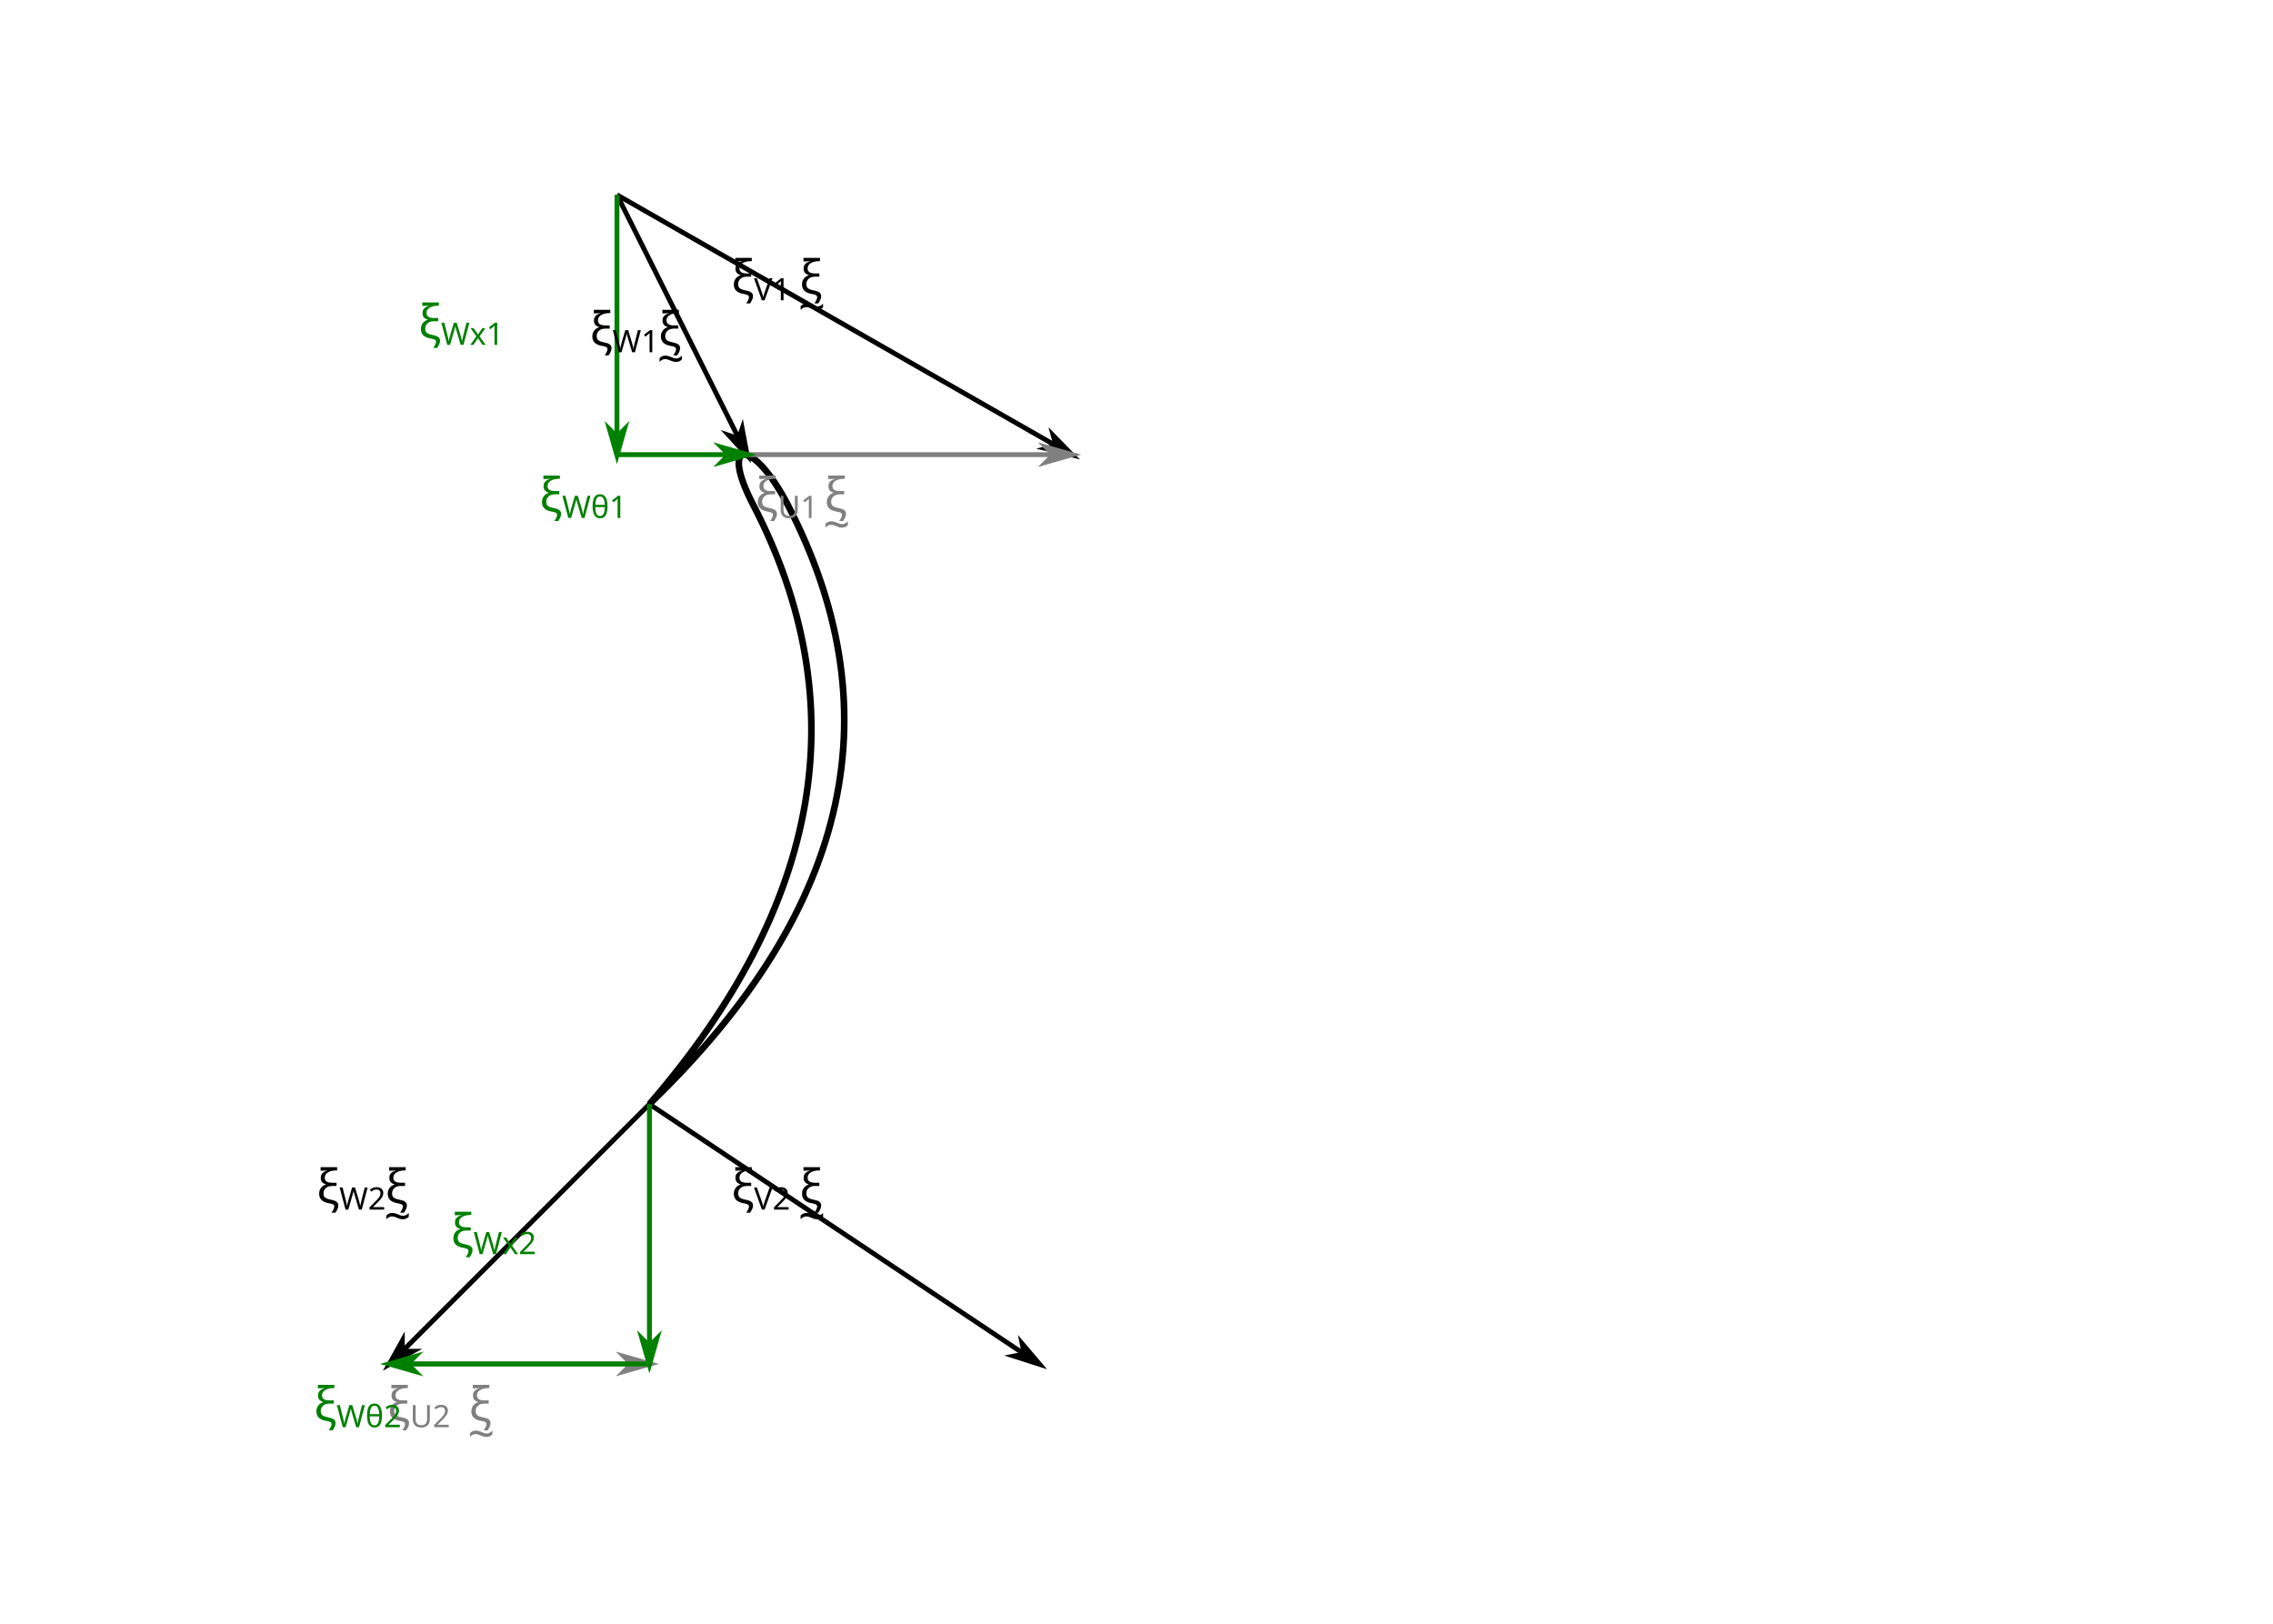
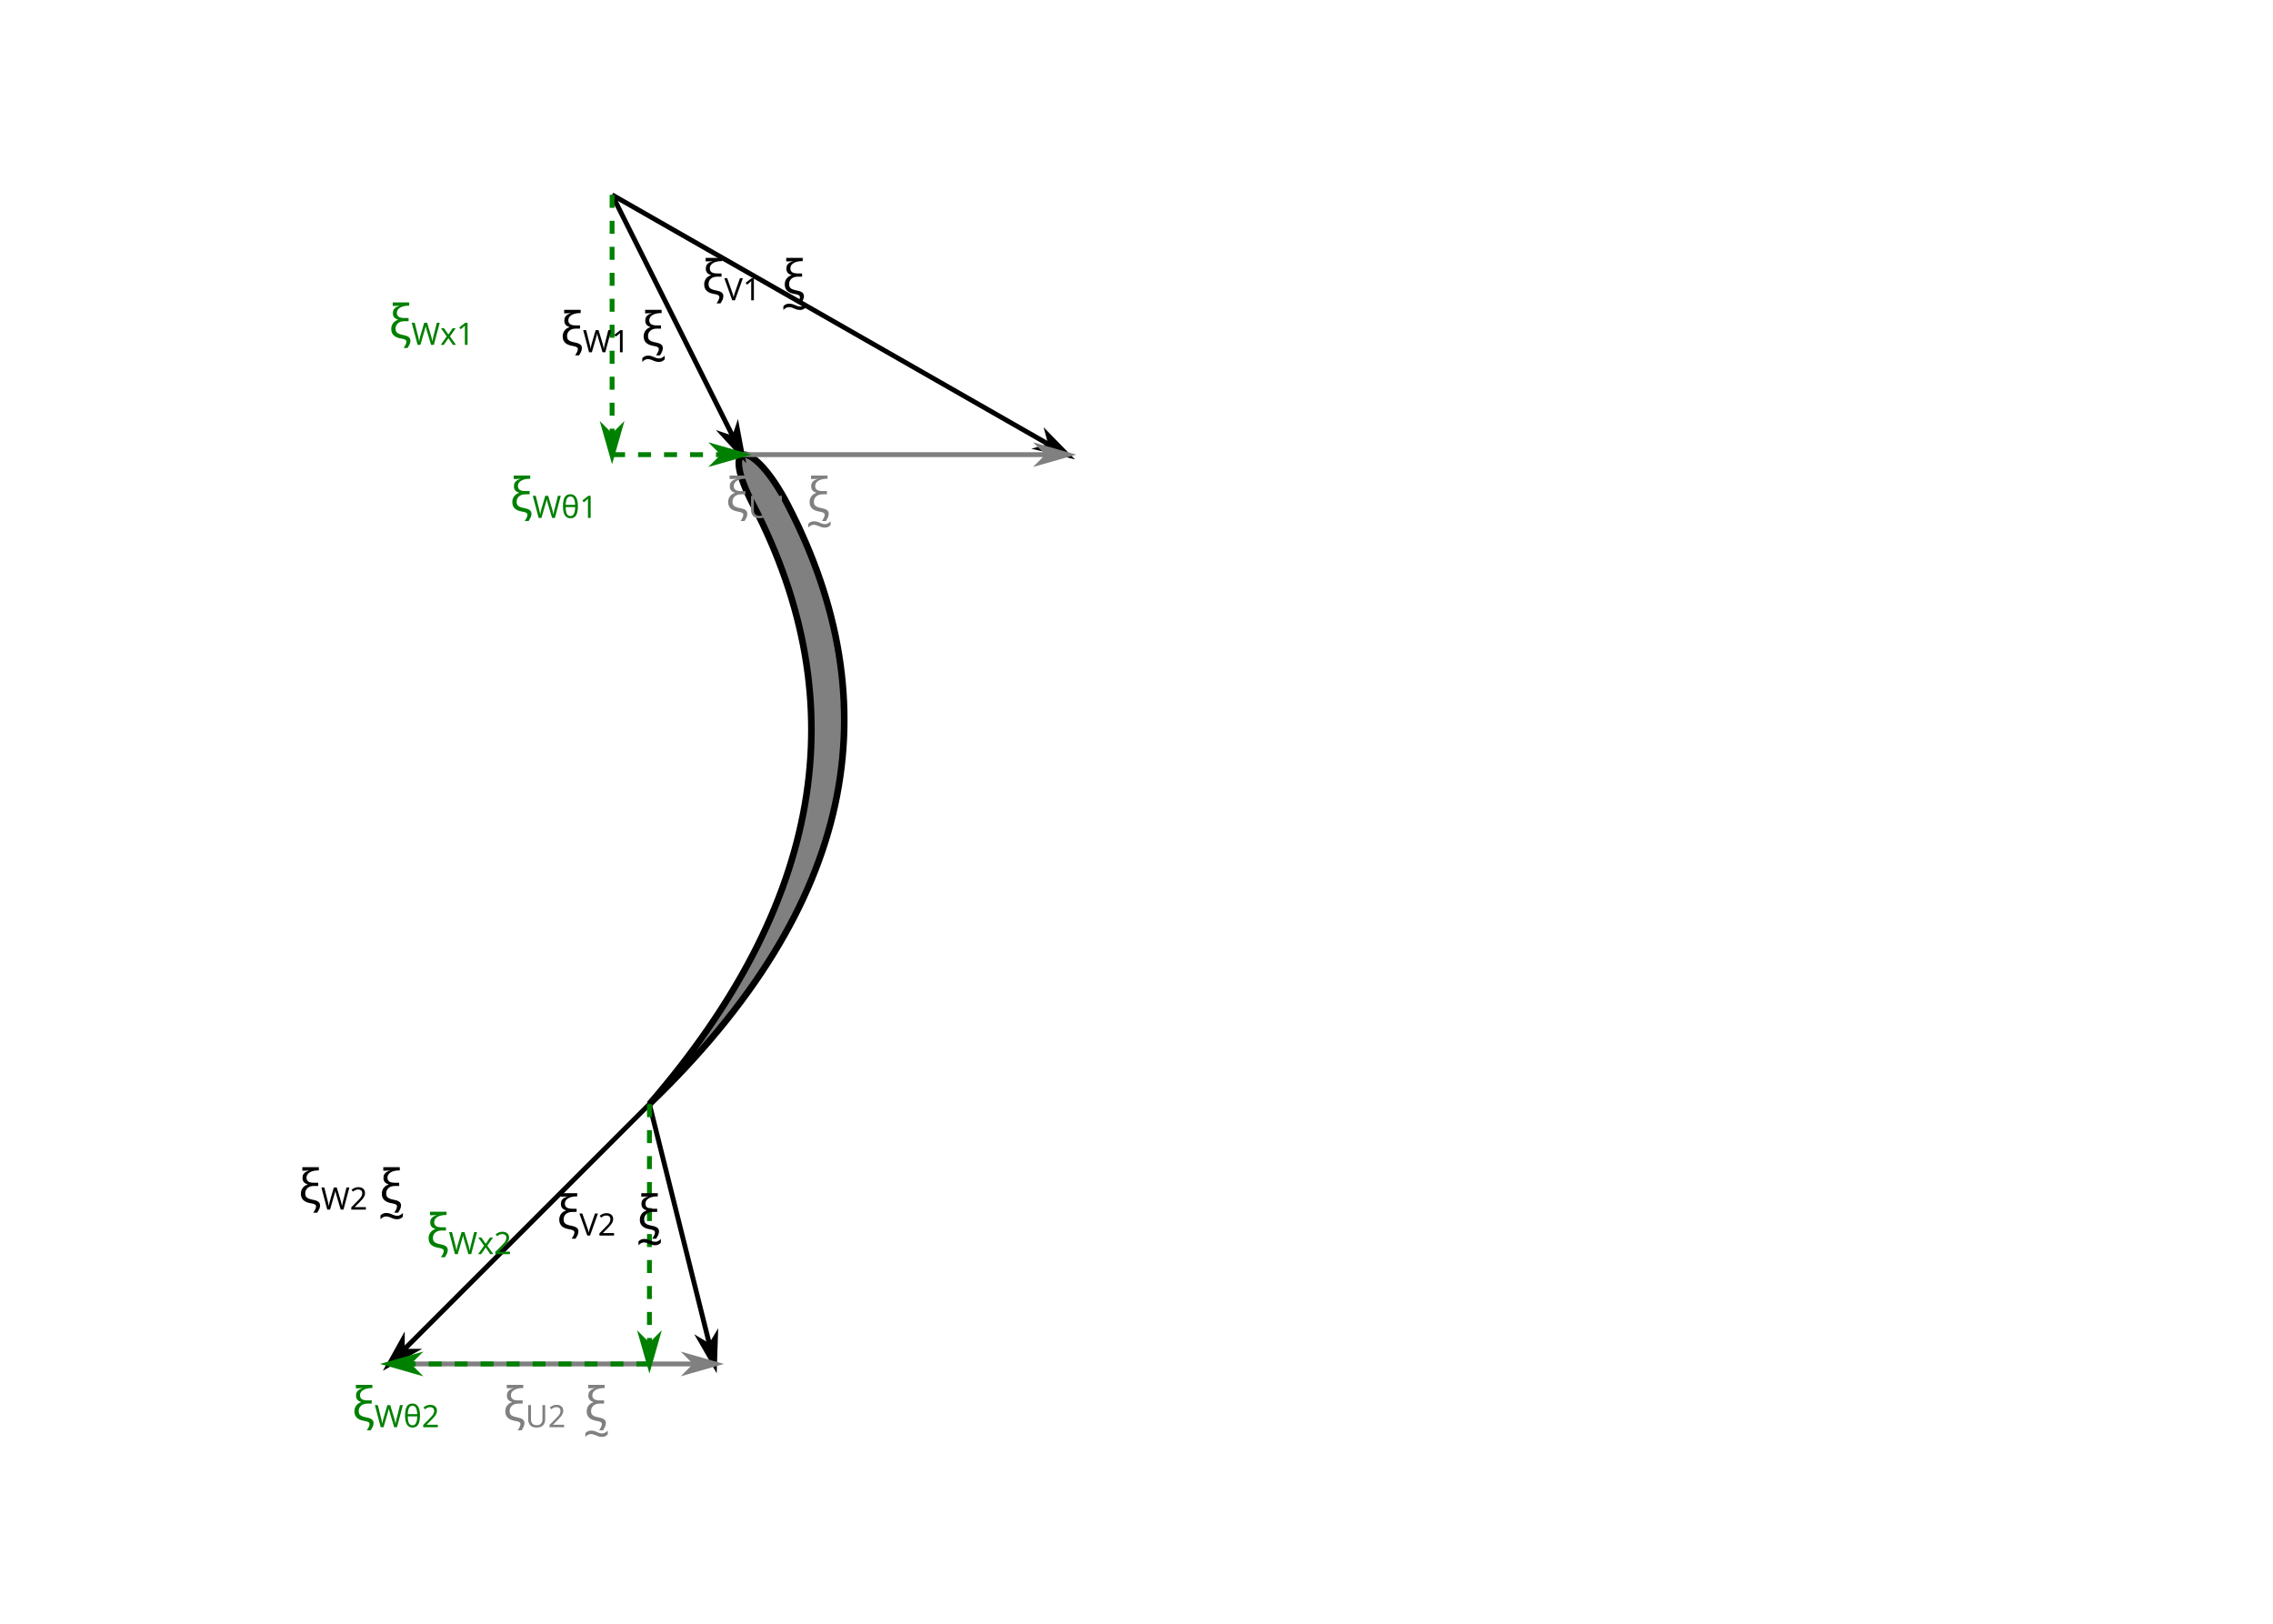
<svg xmlns="http://www.w3.org/2000/svg" width="700" height="500" viewBox="0 0 700 500" version="1.1" id="svg1097">
  <defs id="defs1091">
    <marker style="overflow:visible;" id="marker3084" refX="0.0" refY="0.0" orient="auto">
      <path transform="scale(0.4) rotate(180) translate(10,0)" style="fill-rule:evenodd;stroke:#008000;stroke-width:1pt;stroke-opacity:1;fill:#008000;fill-opacity:1" d="M 0.0,0.0 L 5.0,-5.0 L -12.5,0.0 L 5.0,5.0 L 0.0,0.0 z " id="path3082" />
    </marker>
    <marker style="overflow:visible;" id="marker3074" refX="0.0" refY="0.0" orient="auto">
      <path transform="scale(0.4) rotate(180) translate(10,0)" style="fill-rule:evenodd;stroke:#008000;stroke-width:1pt;stroke-opacity:1;fill:#008000;fill-opacity:1" d="M 0.0,0.0 L 5.0,-5.0 L -12.5,0.0 L 5.0,5.0 L 0.0,0.0 z " id="path3072" />
    </marker>
    <marker style="overflow:visible;" id="marker3064" refX="0.0" refY="0.0" orient="auto">
      <path transform="scale(0.4) rotate(180) translate(10,0)" style="fill-rule:evenodd;stroke:#808080;stroke-width:1pt;stroke-opacity:1;fill:#808080;fill-opacity:1" d="M 0.0,0.0 L 5.0,-5.0 L -12.5,0.0 L 5.0,5.0 L 0.0,0.0 z " id="path3062" />
    </marker>
    <marker style="overflow:visible;" id="marker3054" refX="0.0" refY="0.0" orient="auto">
      <path transform="scale(0.4) rotate(180) translate(10,0)" style="fill-rule:evenodd;stroke:#000000;stroke-width:1pt;stroke-opacity:1;fill:#000000;fill-opacity:1" d="M 0.0,0.0 L 5.0,-5.0 L -12.5,0.0 L 5.0,5.0 L 0.0,0.0 z " id="path3052" />
    </marker>
    <marker style="overflow:visible;" id="marker3044" refX="0.0" refY="0.0" orient="auto">
      <path transform="scale(0.4) rotate(180) translate(10,0)" style="fill-rule:evenodd;stroke:#000000;stroke-width:1pt;stroke-opacity:1;fill:#000000;fill-opacity:1" d="M 0.0,0.0 L 5.0,-5.0 L -12.5,0.0 L 5.0,5.0 L 0.0,0.0 z " id="path3042" />
    </marker>
    <marker style="overflow:visible;" id="marker2502" refX="0.0" refY="0.0" orient="auto">
      <path transform="scale(0.4) rotate(180) translate(10,0)" style="fill-rule:evenodd;stroke:#008000;stroke-width:1pt;stroke-opacity:1;fill:#008000;fill-opacity:1" d="M 0.0,0.0 L 5.0,-5.0 L -12.5,0.0 L 5.0,5.0 L 0.0,0.0 z " id="path2500" />
    </marker>
    <marker style="overflow:visible;" id="marker2418" refX="0.0" refY="0.0" orient="auto">
      <path transform="scale(0.4) rotate(180) translate(10,0)" style="fill-rule:evenodd;stroke:#008000;stroke-width:1pt;stroke-opacity:1;fill:#008000;fill-opacity:1" d="M 0.0,0.0 L 5.0,-5.0 L -12.5,0.0 L 5.0,5.0 L 0.0,0.0 z " id="path2416" />
    </marker>
    <marker style="overflow:visible;" id="marker2220" refX="0.0" refY="0.0" orient="auto">
      <path transform="scale(0.4) rotate(180) translate(10,0)" style="fill-rule:evenodd;stroke:#000000;stroke-width:1pt;stroke-opacity:1;fill:#000000;fill-opacity:1" d="M 0.0,0.0 L 5.0,-5.0 L -12.5,0.0 L 5.0,5.0 L 0.0,0.0 z " id="path2218" />
    </marker>
    <marker style="overflow:visible;" id="marker2210" refX="0.0" refY="0.0" orient="auto">
      <path transform="scale(0.4) rotate(180) translate(10,0)" style="fill-rule:evenodd;stroke:#000000;stroke-width:1pt;stroke-opacity:1;fill:#000000;fill-opacity:1" d="M 0.0,0.0 L 5.0,-5.0 L -12.5,0.0 L 5.0,5.0 L 0.0,0.0 z " id="path2208" />
    </marker>
    <marker style="overflow:visible;" id="marker2158" refX="0.0" refY="0.0" orient="auto">
      <path transform="scale(0.4) rotate(180) translate(10,0)" style="fill-rule:evenodd;stroke:#808080;stroke-width:1pt;stroke-opacity:1;fill:#808080;fill-opacity:1" d="M 0.0,0.0 L 5.0,-5.0 L -12.5,0.0 L 5.0,5.0 L 0.0,0.0 z " id="path2156" />
    </marker>
    <marker style="overflow:visible;" id="marker2074" refX="0.0" refY="0.0" orient="auto">
      <path transform="scale(1.1) rotate(180) translate(1,0)" d="M 8.719,4.034 L -2.207,0.016 L 8.719,-4.002 C 6.973,-1.63 6.983,1.616 8.719,4.034 z " style="fill-rule:evenodd;stroke-width:0.625;stroke-linejoin:round;stroke:#000000;stroke-opacity:1;fill:#000000;fill-opacity:1" id="path2072" />
    </marker>
    <marker style="overflow:visible;" id="marker2064" refX="0.0" refY="0.0" orient="auto">
      <path transform="scale(1.1) rotate(180) translate(1,0)" d="M 8.719,4.034 L -2.207,0.016 L 8.719,-4.002 C 6.973,-1.63 6.983,1.616 8.719,4.034 z " style="fill-rule:evenodd;stroke-width:0.625;stroke-linejoin:round;stroke:#000000;stroke-opacity:1;fill:#000000;fill-opacity:1" id="path2062" />
    </marker>
    <marker style="overflow:visible;" id="marker2030" refX="0.0" refY="0.0" orient="auto">
      <path transform="scale(1.1) rotate(180) translate(1,0)" d="M 8.719,4.034 L -2.207,0.016 L 8.719,-4.002 C 6.973,-1.63 6.983,1.616 8.719,4.034 z " style="fill-rule:evenodd;stroke-width:0.625;stroke-linejoin:round;stroke:#808080;stroke-opacity:1;fill:#808080;fill-opacity:1" id="path2028" />
    </marker>
    <marker style="overflow:visible;" id="marker1862" refX="0.0" refY="0.0" orient="auto">
      <path transform="scale(0.8) rotate(180) translate(12.5,0)" style="fill-rule:evenodd;stroke:#808080;stroke-width:1pt;stroke-opacity:1;fill:#808080;fill-opacity:1" d="M 0.0,0.0 L 5.0,-5.0 L -12.5,0.0 L 5.0,5.0 L 0.0,0.0 z " id="path1860" />
    </marker>
    <marker style="overflow:visible;" id="marker1810" refX="0.0" refY="0.0" orient="auto">
      <path transform="scale(0.8) rotate(180) translate(12.5,0)" style="fill-rule:evenodd;stroke:#000000;stroke-width:1pt;stroke-opacity:1;fill:#000000;fill-opacity:1" d="M 0.0,0.0 L 5.0,-5.0 L -12.5,0.0 L 5.0,5.0 L 0.0,0.0 z " id="path1808" />
    </marker>
  </defs>
  <g id="layer1" transform="translate(0,-238.25)">
-     <path style="font-variation-settings:normal;opacity:1;vector-effect:none;fill:none;fill-opacity:1;stroke:#000000;stroke-width:1.914;stroke-linecap:butt;stroke-linejoin:miter;stroke-miterlimit:4;stroke-dasharray:none;stroke-dashoffset:0;stroke-opacity:1;marker:none;stop-color:#000000;stop-opacity:1" d="m 300,400 c 50,-60 60,-120 30,-180 -10,-20 0,-20 10,0 30,60 20,120 -40,180 z" id="path1424" transform="matrix(1.064177,0,0,1.025641,-119.2531,167.9936)" />
-     <g id="g2848" transform="translate(-101.4996,-60)">
-       <path style="font-variation-settings:normal;opacity:1;vector-effect:none;fill:none;fill-opacity:1;stroke:#000000;stroke-width:1.5;stroke-linecap:butt;stroke-linejoin:miter;stroke-miterlimit:4;stroke-dasharray:none;stroke-dashoffset:0;stroke-opacity:1;marker:none;marker-end:url(#marker2210);stop-color:#000000;stop-opacity:1" d="m 260,120 40,80" id="path1752" transform="translate(31.49956,238.25)" />
-       <path style="font-variation-settings:normal;opacity:1;vector-effect:none;fill:none;fill-opacity:1;stroke:#000000;stroke-width:1.5;stroke-linecap:butt;stroke-linejoin:miter;stroke-miterlimit:4;stroke-dasharray:none;stroke-dashoffset:0;stroke-opacity:1;marker:none;marker-end:url(#marker2220);stop-color:#000000;stop-opacity:1" d="m 260,120 140,80" id="path1806" transform="translate(31.49956,238.25)" />
-       <path style="font-variation-settings:normal;opacity:1;vector-effect:none;fill:none;fill-opacity:1;stroke:#808080;stroke-width:1.5;stroke-linecap:butt;stroke-linejoin:miter;stroke-miterlimit:4;stroke-dasharray:none;stroke-dashoffset:0;stroke-opacity:1;marker:none;marker-end:url(#marker2158);stop-color:#000000;stop-opacity:1" d="M 260,120 H 360" id="path1858" transform="translate(71.49956,318.25)" />
-       <path style="font-variation-settings:normal;opacity:1;vector-effect:none;fill:none;fill-opacity:1;stroke:#008000;stroke-width:1.5;stroke-linecap:butt;stroke-linejoin:miter;stroke-miterlimit:4;stroke-dasharray:none;stroke-dashoffset:0;stroke-opacity:1;marker:none;marker-end:url(#marker2418);stop-color:#000000;stop-opacity:1" d="m 290,120 v 80" id="path2408" transform="translate(1.49956,238.25)" />
-       <path style="font-variation-settings:normal;opacity:1;vector-effect:none;fill:none;fill-opacity:1;stroke:#008000;stroke-width:1.5;stroke-linecap:butt;stroke-linejoin:miter;stroke-miterlimit:4;stroke-dasharray:none;stroke-dashoffset:0;stroke-opacity:1;marker:none;marker-end:url(#marker2502);stop-color:#000000;stop-opacity:1" d="m 290,120 h 40" id="path2498" transform="translate(1.49956,318.25)" />
-       <g id="g2644" transform="translate(-19.33133,35.02891)">
-         <text xml:space="preserve" style="font-style:normal;font-variant:normal;font-weight:normal;font-stretch:normal;font-size:14.667px;font-family:'SBL BibLit';-inkscape-font-specification:'SBL BibLit';text-align:center;text-anchor:middle;fill:#000000;fill-opacity:1;stroke:none;stroke-width:1.5;stroke-linecap:round;stroke-miterlimit:4;stroke-dasharray:none;stroke-opacity:1;stop-color:#000000" x="400" y="140" id="text2616" transform="translate(-11.98266,222.8704)">
-           <tspan id="tspan2614" x="400" y="140" style="font-style:normal;font-variant:normal;font-weight:normal;font-stretch:normal;font-size:14.667px;font-family:'SBL BibLit';-inkscape-font-specification:'SBL BibLit'">~</tspan>
+     <g id="g3881">
+       <path style="font-variation-settings:normal;opacity:1;vector-effect:none;fill:#808080;fill-opacity:1;stroke:#000000;stroke-width:1.914;stroke-linecap:butt;stroke-linejoin:miter;stroke-miterlimit:4;stroke-dasharray:none;stroke-dashoffset:0;stroke-opacity:1;marker:none;stop-color:#000000;stop-opacity:1" d="m 300,400 c 50,-60 60,-120 30,-180 -10,-20 0,-20 10,0 30,60 20,120 -40,180 z" id="path1424" transform="matrix(1.064177,0,0,1.025641,-119.2531,167.9936)" />
+       <g id="g2848" transform="translate(-102.9996,-60)">
+         <path style="font-variation-settings:normal;opacity:1;vector-effect:none;fill:none;fill-opacity:1;stroke:#000000;stroke-width:1.5;stroke-linecap:butt;stroke-linejoin:miter;stroke-miterlimit:4;stroke-dasharray:none;stroke-dashoffset:0;stroke-opacity:1;marker:none;marker-end:url(#marker2210);stop-color:#000000;stop-opacity:1" d="m 260,120 40,80" id="path1752" transform="translate(31.49956,238.25)" />
+         <path style="font-variation-settings:normal;opacity:1;vector-effect:none;fill:none;fill-opacity:1;stroke:#000000;stroke-width:1.5;stroke-linecap:butt;stroke-linejoin:miter;stroke-miterlimit:4;stroke-dasharray:none;stroke-dashoffset:0;stroke-opacity:1;marker:none;marker-end:url(#marker2220);stop-color:#000000;stop-opacity:1" d="m 260,120 140,80" id="path1806" transform="translate(31.49956,238.25)" />
+         <path style="font-variation-settings:normal;opacity:1;vector-effect:none;fill:none;fill-opacity:1;stroke:#808080;stroke-width:1.5;stroke-linecap:butt;stroke-linejoin:miter;stroke-miterlimit:4;stroke-dasharray:none;stroke-dashoffset:0;stroke-opacity:1;marker:none;marker-end:url(#marker2158);stop-color:#000000;stop-opacity:1" d="M 260,120 H 360" id="path1858" transform="translate(71.49956,318.25)" />
+         <path style="font-variation-settings:normal;opacity:1;vector-effect:none;fill:none;fill-opacity:1;stroke:#008000;stroke-width:1.5;stroke-linecap:butt;stroke-linejoin:miter;stroke-miterlimit:4;stroke-dasharray:4, 4;stroke-dashoffset:0;stroke-opacity:1;marker:none;marker-end:url(#marker2418);stop-color:#000000;stop-opacity:1" d="m 290,120 v 80" id="path2408" transform="translate(1.49956,238.25)" />
+         <path style="font-variation-settings:normal;opacity:1;vector-effect:none;fill:none;fill-opacity:1;stroke:#008000;stroke-width:1.5;stroke-linecap:butt;stroke-linejoin:miter;stroke-miterlimit:4;stroke-dasharray:4, 4;stroke-dashoffset:0;stroke-opacity:1;marker:none;marker-end:url(#marker2502);stop-color:#000000;stop-opacity:1" d="m 290,120 h 40" id="path2498" transform="translate(1.49956,318.25)" />
+         <g id="g2644" transform="translate(-19.33133,35.02891)">
+           <text xml:space="preserve" style="font-style:normal;font-variant:normal;font-weight:normal;font-stretch:normal;font-size:14.667px;font-family:'SBL BibLit';-inkscape-font-specification:'SBL BibLit';text-align:center;text-anchor:middle;fill:#000000;fill-opacity:1;stroke:none;stroke-width:1.5;stroke-linecap:round;stroke-miterlimit:4;stroke-dasharray:none;stroke-opacity:1;stop-color:#000000" x="400" y="140" id="text2616" transform="translate(-11.98266,222.8704)">
+             <tspan id="tspan2614" x="400" y="140" style="font-style:normal;font-variant:normal;font-weight:normal;font-stretch:normal;font-size:14.667px;font-family:'SBL BibLit';-inkscape-font-specification:'SBL BibLit'">~</tspan>
+           </text>
+           <text xml:space="preserve" style="font-weight:900;font-stretch:condensed;font-size:14.667px;font-family:'Noto Sans';-inkscape-font-specification:'Noto Sans Heavy Condensed';text-align:center;text-anchor:middle;fill:none;stroke:#008000;stroke-width:1.5;stroke-linecap:round;stroke-miterlimit:4;stroke-dasharray:none;stop-color:#000000" x="350" y="120" id="text2622" transform="translate(37.68068,233.7872)">
+             <tspan id="tspan2620" x="350" y="120" style="font-style:normal;font-variant:normal;font-weight:normal;font-stretch:normal;font-size:14.667px;font-family:'SBL BibLit';-inkscape-font-specification:'SBL BibLit';fill:#000000;fill-opacity:1;stroke:none;stroke-opacity:1">ξ</tspan>
+           </text>
+           <text xml:space="preserve" style="font-weight:900;font-stretch:condensed;font-size:14.667px;font-family:'Noto Sans';-inkscape-font-specification:'Noto Sans Heavy Condensed';text-align:center;text-anchor:middle;fill:none;stroke:#008000;stroke-width:1.5;stroke-linecap:round;stroke-miterlimit:4;stroke-dasharray:none;stop-color:#000000" x="350" y="120" id="text2610" transform="translate(43.24336,233.7872)">
+             <tspan id="tspan2608" x="350" y="120" style="font-style:normal;font-variant:normal;font-weight:normal;font-stretch:normal;font-size:14.667px;font-family:'SBL BibLit';-inkscape-font-specification:'SBL BibLit';fill:#000000;fill-opacity:1;stroke:none;stroke-opacity:1">ξ<tspan style="font-size:65%;baseline-shift:sub" id="tspan2646">V1</tspan>
+             </tspan>
+           </text>
+         </g>
+         <g id="g2686" transform="translate(-11.68976,102.05)" style="fill:#808080">
+           <text xml:space="preserve" style="font-style:normal;font-variant:normal;font-weight:normal;font-stretch:normal;font-size:14.667px;font-family:'SBL BibLit';-inkscape-font-specification:'SBL BibLit';text-align:center;text-anchor:middle;fill:#808080;fill-opacity:1;stroke:none;stroke-width:1.5;stroke-linecap:round;stroke-miterlimit:4;stroke-dasharray:none;stroke-opacity:1;stop-color:#000000" x="400" y="140" id="text2674" transform="translate(-11.98266,222.8704)">
+             <tspan id="tspan2672" x="400" y="140" style="font-style:normal;font-variant:normal;font-weight:normal;font-stretch:normal;font-size:14.667px;font-family:'SBL BibLit';-inkscape-font-specification:'SBL BibLit';fill:#808080">~</tspan>
+           </text>
+           <text xml:space="preserve" style="font-weight:900;font-stretch:condensed;font-size:14.667px;font-family:'Noto Sans';-inkscape-font-specification:'Noto Sans Heavy Condensed';text-align:center;text-anchor:middle;fill:#808080;stroke:#008000;stroke-width:1.5;stroke-linecap:round;stroke-miterlimit:4;stroke-dasharray:none;stop-color:#000000" x="350" y="120" id="text2678" transform="translate(37.68068,233.7872)">
+             <tspan id="tspan2676" x="350" y="120" style="font-style:normal;font-variant:normal;font-weight:normal;font-stretch:normal;font-size:14.667px;font-family:'SBL BibLit';-inkscape-font-specification:'SBL BibLit';fill:#808080;fill-opacity:1;stroke:none;stroke-opacity:1">ξ</tspan>
+           </text>
+           <text xml:space="preserve" style="font-weight:900;font-stretch:condensed;font-size:14.667px;font-family:'Noto Sans';-inkscape-font-specification:'Noto Sans Heavy Condensed';text-align:center;text-anchor:middle;fill:#808080;stroke:#008000;stroke-width:1.5;stroke-linecap:round;stroke-miterlimit:4;stroke-dasharray:none;stop-color:#000000" x="350" y="120" id="text2684" transform="translate(43.60179,233.7872)">
+             <tspan id="tspan2682" x="350" y="120" style="font-style:normal;font-variant:normal;font-weight:normal;font-stretch:normal;font-size:14.667px;font-family:'SBL BibLit';-inkscape-font-specification:'SBL BibLit';fill:#808080;fill-opacity:1;stroke:none;stroke-opacity:1">ξ<tspan style="font-size:65%;baseline-shift:sub;fill:#808080" id="tspan2680">U1</tspan>
+             </tspan>
+           </text>
+         </g>
+         <g id="g2720" transform="translate(-62.78368,51.02891)">
+           <text xml:space="preserve" style="font-style:normal;font-variant:normal;font-weight:normal;font-stretch:normal;font-size:14.667px;font-family:'SBL BibLit';-inkscape-font-specification:'SBL BibLit';text-align:center;text-anchor:middle;fill:#000000;fill-opacity:1;stroke:none;stroke-width:1.5;stroke-linecap:round;stroke-miterlimit:4;stroke-dasharray:none;stroke-opacity:1;stop-color:#000000" x="400" y="140" id="text2708" transform="translate(-11.98266,222.8704)">
+             <tspan id="tspan2706" x="400" y="140" style="font-style:normal;font-variant:normal;font-weight:normal;font-stretch:normal;font-size:14.667px;font-family:'SBL BibLit';-inkscape-font-specification:'SBL BibLit'">~</tspan>
+           </text>
+           <text xml:space="preserve" style="font-weight:900;font-stretch:condensed;font-size:14.667px;font-family:'Noto Sans';-inkscape-font-specification:'Noto Sans Heavy Condensed';text-align:center;text-anchor:middle;fill:none;stroke:#008000;stroke-width:1.5;stroke-linecap:round;stroke-miterlimit:4;stroke-dasharray:none;stop-color:#000000" x="350" y="120" id="text2712" transform="translate(37.68068,233.7872)">
+             <tspan id="tspan2710" x="350" y="120" style="font-style:normal;font-variant:normal;font-weight:normal;font-stretch:normal;font-size:14.667px;font-family:'SBL BibLit';-inkscape-font-specification:'SBL BibLit';fill:#000000;fill-opacity:1;stroke:none;stroke-opacity:1">ξ</tspan>
+           </text>
+           <text xml:space="preserve" style="font-weight:900;font-stretch:condensed;font-size:14.667px;font-family:'Noto Sans';-inkscape-font-specification:'Noto Sans Heavy Condensed';text-align:center;text-anchor:middle;fill:none;stroke:#008000;stroke-width:1.5;stroke-linecap:round;stroke-miterlimit:4;stroke-dasharray:none;stop-color:#000000" x="350" y="120" id="text2718" transform="translate(44.6957,233.7872)">
+             <tspan id="tspan2716" x="350" y="120" style="font-style:normal;font-variant:normal;font-weight:normal;font-stretch:normal;font-size:14.667px;font-family:'SBL BibLit';-inkscape-font-specification:'SBL BibLit';fill:#000000;fill-opacity:1;stroke:none;stroke-opacity:1">ξ<tspan style="font-size:65%;baseline-shift:sub" id="tspan2714">W1</tspan>
+             </tspan>
+           </text>
+         </g>
+         <text xml:space="preserve" style="font-weight:900;font-stretch:condensed;font-size:14.667px;font-family:'Noto Sans';-inkscape-font-specification:'Noto Sans Heavy Condensed';text-align:center;text-anchor:middle;fill:#008000;stroke:#008000;stroke-width:1.5;stroke-linecap:round;stroke-miterlimit:4;stroke-dasharray:none;stop-color:#000000" x="350" y="120" id="text2746" transform="translate(-75.99568,282.5374)">
+           <tspan id="tspan2744" x="350" y="120" style="font-style:normal;font-variant:normal;font-weight:normal;font-stretch:normal;font-size:14.667px;font-family:'SBL BibLit';-inkscape-font-specification:'SBL BibLit';fill:#008000;fill-opacity:1;stroke:none;stroke-opacity:1">ξ<tspan style="font-size:65%;baseline-shift:sub;fill:#008000" id="tspan2742">Wx1</tspan>
+           </tspan>
        </text>
-         <text xml:space="preserve" style="font-weight:900;font-stretch:condensed;font-size:14.667px;font-family:'Noto Sans';-inkscape-font-specification:'Noto Sans Heavy Condensed';text-align:center;text-anchor:middle;fill:none;stroke:#008000;stroke-width:1.5;stroke-linecap:round;stroke-miterlimit:4;stroke-dasharray:none;stop-color:#000000" x="350" y="120" id="text2622" transform="translate(37.68068,233.7872)">
-           <tspan id="tspan2620" x="350" y="120" style="font-style:normal;font-variant:normal;font-weight:normal;font-stretch:normal;font-size:14.667px;font-family:'SBL BibLit';-inkscape-font-specification:'SBL BibLit';fill:#000000;fill-opacity:1;stroke:none;stroke-opacity:1">ξ</tspan>
-         </text>
-         <text xml:space="preserve" style="font-weight:900;font-stretch:condensed;font-size:14.667px;font-family:'Noto Sans';-inkscape-font-specification:'Noto Sans Heavy Condensed';text-align:center;text-anchor:middle;fill:none;stroke:#008000;stroke-width:1.5;stroke-linecap:round;stroke-miterlimit:4;stroke-dasharray:none;stop-color:#000000" x="350" y="120" id="text2610" transform="translate(43.24336,233.7872)">
-           <tspan id="tspan2608" x="350" y="120" style="font-style:normal;font-variant:normal;font-weight:normal;font-stretch:normal;font-size:14.667px;font-family:'SBL BibLit';-inkscape-font-specification:'SBL BibLit';fill:#000000;fill-opacity:1;stroke:none;stroke-opacity:1">ξ<tspan style="font-size:65%;baseline-shift:sub" id="tspan2646">V1</tspan>
+         <text xml:space="preserve" style="font-weight:900;font-stretch:condensed;font-size:14.667px;font-family:'Noto Sans';-inkscape-font-specification:'Noto Sans Heavy Condensed';text-align:center;text-anchor:middle;fill:#008000;stroke:#008000;stroke-width:1.5;stroke-linecap:round;stroke-miterlimit:4;stroke-dasharray:none;stop-color:#000000" x="350" y="120" id="text2775" transform="translate(-38.39946,335.8372)">
+           <tspan id="tspan2773" x="350" y="120" style="font-style:normal;font-variant:normal;font-weight:normal;font-stretch:normal;font-size:14.667px;font-family:'SBL BibLit';-inkscape-font-specification:'SBL BibLit';fill:#008000;fill-opacity:1;stroke:none;stroke-opacity:1">ξ<tspan style="font-size:65%;baseline-shift:sub;fill:#008000" id="tspan2771">Wθ1</tspan>
          </tspan>
        </text>
      </g>
-       <g id="g2686" transform="translate(-11.68976,102.05)" style="fill:#808080">
-         <text xml:space="preserve" style="font-style:normal;font-variant:normal;font-weight:normal;font-stretch:normal;font-size:14.667px;font-family:'SBL BibLit';-inkscape-font-specification:'SBL BibLit';text-align:center;text-anchor:middle;fill:#808080;fill-opacity:1;stroke:none;stroke-width:1.5;stroke-linecap:round;stroke-miterlimit:4;stroke-dasharray:none;stroke-opacity:1;stop-color:#000000" x="400" y="140" id="text2674" transform="translate(-11.98266,222.8704)">
-           <tspan id="tspan2672" x="400" y="140" style="font-style:normal;font-variant:normal;font-weight:normal;font-stretch:normal;font-size:14.667px;font-family:'SBL BibLit';-inkscape-font-specification:'SBL BibLit';fill:#808080">~</tspan>
-         </text>
-         <text xml:space="preserve" style="font-weight:900;font-stretch:condensed;font-size:14.667px;font-family:'Noto Sans';-inkscape-font-specification:'Noto Sans Heavy Condensed';text-align:center;text-anchor:middle;fill:#808080;stroke:#008000;stroke-width:1.5;stroke-linecap:round;stroke-miterlimit:4;stroke-dasharray:none;stop-color:#000000" x="350" y="120" id="text2678" transform="translate(37.68068,233.7872)">
-           <tspan id="tspan2676" x="350" y="120" style="font-style:normal;font-variant:normal;font-weight:normal;font-stretch:normal;font-size:14.667px;font-family:'SBL BibLit';-inkscape-font-specification:'SBL BibLit';fill:#808080;fill-opacity:1;stroke:none;stroke-opacity:1">ξ</tspan>
-         </text>
-         <text xml:space="preserve" style="font-weight:900;font-stretch:condensed;font-size:14.667px;font-family:'Noto Sans';-inkscape-font-specification:'Noto Sans Heavy Condensed';text-align:center;text-anchor:middle;fill:#808080;stroke:#008000;stroke-width:1.5;stroke-linecap:round;stroke-miterlimit:4;stroke-dasharray:none;stop-color:#000000" x="350" y="120" id="text2684" transform="translate(43.60179,233.7872)">
-           <tspan id="tspan2682" x="350" y="120" style="font-style:normal;font-variant:normal;font-weight:normal;font-stretch:normal;font-size:14.667px;font-family:'SBL BibLit';-inkscape-font-specification:'SBL BibLit';fill:#808080;fill-opacity:1;stroke:none;stroke-opacity:1">ξ<tspan style="font-size:65%;baseline-shift:sub;fill:#808080" id="tspan2680">U1</tspan>
+       <g id="g3040" transform="translate(-90,220)">
+         <path style="font-variation-settings:normal;opacity:1;vector-effect:none;fill:none;fill-opacity:1;stroke:#000000;stroke-width:1.5;stroke-linecap:butt;stroke-linejoin:miter;stroke-miterlimit:4;stroke-dasharray:none;stroke-dashoffset:0;stroke-opacity:1;marker:none;marker-end:url(#marker3044);stop-color:#000000;stop-opacity:1" d="m 260,120 -80,80" id="path2970" transform="translate(30,238.25)" />
+         <path style="font-variation-settings:normal;opacity:1;vector-effect:none;fill:none;fill-opacity:1;stroke:#000000;stroke-width:1.5;stroke-linecap:butt;stroke-linejoin:miter;stroke-miterlimit:4;stroke-dasharray:none;stroke-dashoffset:0;stroke-opacity:1;marker:none;marker-end:url(#marker3054);stop-color:#000000;stop-opacity:1" d="m 260,120 20,80" id="path2972" transform="translate(30,238.25)" />
+         <path style="font-variation-settings:normal;opacity:1;vector-effect:none;fill:none;fill-opacity:1;stroke:#808080;stroke-width:1.5;stroke-linecap:butt;stroke-linejoin:miter;stroke-miterlimit:4;stroke-dasharray:none;stroke-dashoffset:0;stroke-opacity:1;marker:none;marker-end:url(#marker3064);stop-color:#000000;stop-opacity:1" d="m 260,120 100,0" id="path2974" transform="translate(-50,318.25)" />
+         <path style="font-variation-settings:normal;opacity:1;vector-effect:none;fill:none;fill-opacity:1;stroke:#008000;stroke-width:1.5;stroke-linecap:butt;stroke-linejoin:miter;stroke-miterlimit:4;stroke-dasharray:4,4;stroke-dashoffset:0;stroke-opacity:1;marker:none;marker-end:url(#marker3074);stop-color:#000000;stop-opacity:1" d="m 290,120 v 80" id="path2976" transform="translate(0,238.25)" />
+         <path style="font-variation-settings:normal;opacity:1;vector-effect:none;fill:none;fill-opacity:1;stroke:#008000;stroke-width:1.5;stroke-linecap:butt;stroke-linejoin:miter;stroke-miterlimit:4;stroke-dasharray:4,4;stroke-dashoffset:0;stroke-opacity:1;marker:none;marker-end:url(#marker3084);stop-color:#000000;stop-opacity:1" d="m 290,120 -80,0" id="path2978" transform="translate(0,318.25)" />
+         <g id="g2994" transform="translate(-76.96123,43.02891)">
+           <text xml:space="preserve" style="font-style:normal;font-variant:normal;font-weight:normal;font-stretch:normal;font-size:14.667px;font-family:'SBL BibLit';-inkscape-font-specification:'SBL BibLit';text-align:center;text-anchor:middle;fill:#000000;fill-opacity:1;stroke:none;stroke-width:1.5;stroke-linecap:round;stroke-miterlimit:4;stroke-dasharray:none;stroke-opacity:1;stop-color:#000000" x="400" y="140" id="text2982" transform="translate(-11.98266,222.8704)">
+             <tspan id="tspan2980" x="400" y="140" style="font-style:normal;font-variant:normal;font-weight:normal;font-stretch:normal;font-size:14.667px;font-family:'SBL BibLit';-inkscape-font-specification:'SBL BibLit'">~</tspan>
+           </text>
+           <text xml:space="preserve" style="font-weight:900;font-stretch:condensed;font-size:14.667px;font-family:'Noto Sans';-inkscape-font-specification:'Noto Sans Heavy Condensed';text-align:center;text-anchor:middle;fill:none;stroke:#008000;stroke-width:1.5;stroke-linecap:round;stroke-miterlimit:4;stroke-dasharray:none;stop-color:#000000" x="350" y="120" id="text2986" transform="translate(37.68068,233.7872)">
+             <tspan id="tspan2984" x="350" y="120" style="font-style:normal;font-variant:normal;font-weight:normal;font-stretch:normal;font-size:14.667px;font-family:'SBL BibLit';-inkscape-font-specification:'SBL BibLit';fill:#000000;fill-opacity:1;stroke:none;stroke-opacity:1">ξ</tspan>
+           </text>
+           <text xml:space="preserve" style="font-weight:900;font-stretch:condensed;font-size:14.667px;font-family:'Noto Sans';-inkscape-font-specification:'Noto Sans Heavy Condensed';text-align:center;text-anchor:middle;fill:none;stroke:#008000;stroke-width:1.5;stroke-linecap:round;stroke-miterlimit:4;stroke-dasharray:none;stop-color:#000000" x="350" y="120" id="text2992" transform="translate(43.24336,233.7872)">
+             <tspan id="tspan2990" x="350" y="120" style="font-style:normal;font-variant:normal;font-weight:normal;font-stretch:normal;font-size:14.667px;font-family:'SBL BibLit';-inkscape-font-specification:'SBL BibLit';fill:#000000;fill-opacity:1;stroke:none;stroke-opacity:1">ξ<tspan style="font-size:65%;baseline-shift:sub" id="tspan2988">V2</tspan>
+             </tspan>
+           </text>
+         </g>
+         <g id="g3026" transform="translate(-156.4136,35.02891)">
+           <text xml:space="preserve" style="font-style:normal;font-variant:normal;font-weight:normal;font-stretch:normal;font-size:14.667px;font-family:'SBL BibLit';-inkscape-font-specification:'SBL BibLit';text-align:center;text-anchor:middle;fill:#000000;fill-opacity:1;stroke:none;stroke-width:1.5;stroke-linecap:round;stroke-miterlimit:4;stroke-dasharray:none;stroke-opacity:1;stop-color:#000000" x="400" y="140" id="text3014" transform="translate(-11.98266,222.8704)">
+             <tspan id="tspan3012" x="400" y="140" style="font-style:normal;font-variant:normal;font-weight:normal;font-stretch:normal;font-size:14.667px;font-family:'SBL BibLit';-inkscape-font-specification:'SBL BibLit'">~</tspan>
+           </text>
+           <text xml:space="preserve" style="font-weight:900;font-stretch:condensed;font-size:14.667px;font-family:'Noto Sans';-inkscape-font-specification:'Noto Sans Heavy Condensed';text-align:center;text-anchor:middle;fill:none;stroke:#008000;stroke-width:1.5;stroke-linecap:round;stroke-miterlimit:4;stroke-dasharray:none;stop-color:#000000" x="350" y="120" id="text3018" transform="translate(37.68068,233.7872)">
+             <tspan id="tspan3016" x="350" y="120" style="font-style:normal;font-variant:normal;font-weight:normal;font-stretch:normal;font-size:14.667px;font-family:'SBL BibLit';-inkscape-font-specification:'SBL BibLit';fill:#000000;fill-opacity:1;stroke:none;stroke-opacity:1">ξ</tspan>
+           </text>
+           <text xml:space="preserve" style="font-weight:900;font-stretch:condensed;font-size:14.667px;font-family:'Noto Sans';-inkscape-font-specification:'Noto Sans Heavy Condensed';text-align:center;text-anchor:middle;fill:none;stroke:#008000;stroke-width:1.5;stroke-linecap:round;stroke-miterlimit:4;stroke-dasharray:none;stop-color:#000000" x="350" y="120" id="text3024" transform="translate(44.6957,233.7872)">
+             <tspan id="tspan3022" x="350" y="120" style="font-style:normal;font-variant:normal;font-weight:normal;font-stretch:normal;font-size:14.667px;font-family:'SBL BibLit';-inkscape-font-specification:'SBL BibLit';fill:#000000;fill-opacity:1;stroke:none;stroke-opacity:1">ξ<tspan style="font-size:65%;baseline-shift:sub" id="tspan3020">W2</tspan>
+             </tspan>
+           </text>
+         </g>
+         <text xml:space="preserve" style="font-weight:900;font-stretch:condensed;font-size:14.667px;font-family:'Noto Sans';-inkscape-font-specification:'Noto Sans Heavy Condensed';text-align:center;text-anchor:middle;fill:#008000;stroke:#008000;stroke-width:1.5;stroke-linecap:round;stroke-miterlimit:4;stroke-dasharray:none;stop-color:#000000" x="350" y="120" id="text3032" transform="translate(-77.49524,282.5374)">
+           <tspan id="tspan3030" x="350" y="120" style="font-style:normal;font-variant:normal;font-weight:normal;font-stretch:normal;font-size:14.667px;font-family:'SBL BibLit';-inkscape-font-specification:'SBL BibLit';fill:#008000;fill-opacity:1;stroke:none;stroke-opacity:1">ξ<tspan style="font-size:65%;baseline-shift:sub;fill:#008000" id="tspan3028">Wx2</tspan>
          </tspan>
        </text>
-       </g>
-       <g id="g2720" transform="translate(-62.78368,51.02891)">
-         <text xml:space="preserve" style="font-style:normal;font-variant:normal;font-weight:normal;font-stretch:normal;font-size:14.667px;font-family:'SBL BibLit';-inkscape-font-specification:'SBL BibLit';text-align:center;text-anchor:middle;fill:#000000;fill-opacity:1;stroke:none;stroke-width:1.5;stroke-linecap:round;stroke-miterlimit:4;stroke-dasharray:none;stroke-opacity:1;stop-color:#000000" x="400" y="140" id="text2708" transform="translate(-11.98266,222.8704)">
-           <tspan id="tspan2706" x="400" y="140" style="font-style:normal;font-variant:normal;font-weight:normal;font-stretch:normal;font-size:14.667px;font-family:'SBL BibLit';-inkscape-font-specification:'SBL BibLit'">~</tspan>
-         </text>
-         <text xml:space="preserve" style="font-weight:900;font-stretch:condensed;font-size:14.667px;font-family:'Noto Sans';-inkscape-font-specification:'Noto Sans Heavy Condensed';text-align:center;text-anchor:middle;fill:none;stroke:#008000;stroke-width:1.5;stroke-linecap:round;stroke-miterlimit:4;stroke-dasharray:none;stop-color:#000000" x="350" y="120" id="text2712" transform="translate(37.68068,233.7872)">
-           <tspan id="tspan2710" x="350" y="120" style="font-style:normal;font-variant:normal;font-weight:normal;font-stretch:normal;font-size:14.667px;font-family:'SBL BibLit';-inkscape-font-specification:'SBL BibLit';fill:#000000;fill-opacity:1;stroke:none;stroke-opacity:1">ξ</tspan>
-         </text>
-         <text xml:space="preserve" style="font-weight:900;font-stretch:condensed;font-size:14.667px;font-family:'Noto Sans';-inkscape-font-specification:'Noto Sans Heavy Condensed';text-align:center;text-anchor:middle;fill:none;stroke:#008000;stroke-width:1.5;stroke-linecap:round;stroke-miterlimit:4;stroke-dasharray:none;stop-color:#000000" x="350" y="120" id="text2718" transform="translate(44.6957,233.7872)">
-           <tspan id="tspan2716" x="350" y="120" style="font-style:normal;font-variant:normal;font-weight:normal;font-stretch:normal;font-size:14.667px;font-family:'SBL BibLit';-inkscape-font-specification:'SBL BibLit';fill:#000000;fill-opacity:1;stroke:none;stroke-opacity:1">ξ<tspan style="font-size:65%;baseline-shift:sub" id="tspan2714">W1</tspan>
-           </tspan>
-         </text>
-       </g>
-       <text xml:space="preserve" style="font-weight:900;font-stretch:condensed;font-size:14.667px;font-family:'Noto Sans';-inkscape-font-specification:'Noto Sans Heavy Condensed';text-align:center;text-anchor:middle;fill:#008000;stroke:#008000;stroke-width:1.5;stroke-linecap:round;stroke-miterlimit:4;stroke-dasharray:none;stop-color:#000000" x="350" y="120" id="text2746" transform="translate(-75.99568,282.5374)">
-         <tspan id="tspan2744" x="350" y="120" style="font-style:normal;font-variant:normal;font-weight:normal;font-stretch:normal;font-size:14.667px;font-family:'SBL BibLit';-inkscape-font-specification:'SBL BibLit';fill:#008000;fill-opacity:1;stroke:none;stroke-opacity:1">ξ<tspan style="font-size:65%;baseline-shift:sub;fill:#008000" id="tspan2742">Wx1</tspan>
-         </tspan>
-       </text>
-       <text xml:space="preserve" style="font-weight:900;font-stretch:condensed;font-size:14.667px;font-family:'Noto Sans';-inkscape-font-specification:'Noto Sans Heavy Condensed';text-align:center;text-anchor:middle;fill:#008000;stroke:#008000;stroke-width:1.5;stroke-linecap:round;stroke-miterlimit:4;stroke-dasharray:none;stop-color:#000000" x="350" y="120" id="text2775" transform="translate(-38.39946,335.8372)">
-         <tspan id="tspan2773" x="350" y="120" style="font-style:normal;font-variant:normal;font-weight:normal;font-stretch:normal;font-size:14.667px;font-family:'SBL BibLit';-inkscape-font-specification:'SBL BibLit';fill:#008000;fill-opacity:1;stroke:none;stroke-opacity:1">ξ<tspan style="font-size:65%;baseline-shift:sub;fill:#008000" id="tspan2771">Wθ1</tspan>
-         </tspan>
-       </text>
-     </g>
-     <g id="g3040" transform="translate(-90,220)">
-       <path style="font-variation-settings:normal;opacity:1;vector-effect:none;fill:none;fill-opacity:1;stroke:#000000;stroke-width:1.5;stroke-linecap:butt;stroke-linejoin:miter;stroke-miterlimit:4;stroke-dasharray:none;stroke-dashoffset:0;stroke-opacity:1;marker:none;marker-end:url(#marker3044);stop-color:#000000;stop-opacity:1" d="m 260,120 -80,80" id="path2970" transform="translate(30,238.25)" />
-       <path style="font-variation-settings:normal;opacity:1;vector-effect:none;fill:none;fill-opacity:1;stroke:#000000;stroke-width:1.5;stroke-linecap:butt;stroke-linejoin:miter;stroke-miterlimit:4;stroke-dasharray:none;stroke-dashoffset:0;stroke-opacity:1;marker:none;marker-end:url(#marker3054);stop-color:#000000;stop-opacity:1" d="m 260,120 120,80" id="path2972" transform="translate(30,238.25)" />
-       <path style="font-variation-settings:normal;opacity:1;vector-effect:none;fill:none;fill-opacity:1;stroke:#808080;stroke-width:1.5;stroke-linecap:butt;stroke-linejoin:miter;stroke-miterlimit:4;stroke-dasharray:none;stroke-dashoffset:0;stroke-opacity:1;marker:none;marker-end:url(#marker3064);stop-color:#000000;stop-opacity:1" d="m 260,120 h 80" id="path2974" transform="translate(-50,318.25)" />
-       <path style="font-variation-settings:normal;opacity:1;vector-effect:none;fill:none;fill-opacity:1;stroke:#008000;stroke-width:1.5;stroke-linecap:butt;stroke-linejoin:miter;stroke-miterlimit:4;stroke-dasharray:none;stroke-dashoffset:0;stroke-opacity:1;marker:none;marker-end:url(#marker3074);stop-color:#000000;stop-opacity:1" d="m 290,120 v 80" id="path2976" transform="translate(0,238.25)" />
-       <path style="font-variation-settings:normal;opacity:1;vector-effect:none;fill:none;fill-opacity:1;stroke:#008000;stroke-width:1.5;stroke-linecap:butt;stroke-linejoin:miter;stroke-miterlimit:4;stroke-dasharray:none;stroke-dashoffset:0;stroke-opacity:1;marker:none;marker-end:url(#marker3084);stop-color:#000000;stop-opacity:1" d="m 290,120 -80,0" id="path2978" transform="translate(0,318.25)" />
-       <g id="g2994" transform="translate(-30.83089,35.02891)">
-         <text xml:space="preserve" style="font-style:normal;font-variant:normal;font-weight:normal;font-stretch:normal;font-size:14.667px;font-family:'SBL BibLit';-inkscape-font-specification:'SBL BibLit';text-align:center;text-anchor:middle;fill:#000000;fill-opacity:1;stroke:none;stroke-width:1.5;stroke-linecap:round;stroke-miterlimit:4;stroke-dasharray:none;stroke-opacity:1;stop-color:#000000" x="400" y="140" id="text2982" transform="translate(-11.98266,222.8704)">
-           <tspan id="tspan2980" x="400" y="140" style="font-style:normal;font-variant:normal;font-weight:normal;font-stretch:normal;font-size:14.667px;font-family:'SBL BibLit';-inkscape-font-specification:'SBL BibLit'">~</tspan>
-         </text>
-         <text xml:space="preserve" style="font-weight:900;font-stretch:condensed;font-size:14.667px;font-family:'Noto Sans';-inkscape-font-specification:'Noto Sans Heavy Condensed';text-align:center;text-anchor:middle;fill:none;stroke:#008000;stroke-width:1.5;stroke-linecap:round;stroke-miterlimit:4;stroke-dasharray:none;stop-color:#000000" x="350" y="120" id="text2986" transform="translate(37.68068,233.7872)">
-           <tspan id="tspan2984" x="350" y="120" style="font-style:normal;font-variant:normal;font-weight:normal;font-stretch:normal;font-size:14.667px;font-family:'SBL BibLit';-inkscape-font-specification:'SBL BibLit';fill:#000000;fill-opacity:1;stroke:none;stroke-opacity:1">ξ</tspan>
-         </text>
-         <text xml:space="preserve" style="font-weight:900;font-stretch:condensed;font-size:14.667px;font-family:'Noto Sans';-inkscape-font-specification:'Noto Sans Heavy Condensed';text-align:center;text-anchor:middle;fill:none;stroke:#008000;stroke-width:1.5;stroke-linecap:round;stroke-miterlimit:4;stroke-dasharray:none;stop-color:#000000" x="350" y="120" id="text2992" transform="translate(43.24336,233.7872)">
-           <tspan id="tspan2990" x="350" y="120" style="font-style:normal;font-variant:normal;font-weight:normal;font-stretch:normal;font-size:14.667px;font-family:'SBL BibLit';-inkscape-font-specification:'SBL BibLit';fill:#000000;fill-opacity:1;stroke:none;stroke-opacity:1">ξ<tspan style="font-size:65%;baseline-shift:sub" id="tspan2988">V2</tspan>
-           </tspan>
-         </text>
-       </g>
-       <g id="g3026" transform="translate(-158.4136,35.02891)">
-         <text xml:space="preserve" style="font-style:normal;font-variant:normal;font-weight:normal;font-stretch:normal;font-size:14.667px;font-family:'SBL BibLit';-inkscape-font-specification:'SBL BibLit';text-align:center;text-anchor:middle;fill:#000000;fill-opacity:1;stroke:none;stroke-width:1.5;stroke-linecap:round;stroke-miterlimit:4;stroke-dasharray:none;stroke-opacity:1;stop-color:#000000" x="400" y="140" id="text3014" transform="translate(-11.98266,222.8704)">
-           <tspan id="tspan3012" x="400" y="140" style="font-style:normal;font-variant:normal;font-weight:normal;font-stretch:normal;font-size:14.667px;font-family:'SBL BibLit';-inkscape-font-specification:'SBL BibLit'">~</tspan>
-         </text>
-         <text xml:space="preserve" style="font-weight:900;font-stretch:condensed;font-size:14.667px;font-family:'Noto Sans';-inkscape-font-specification:'Noto Sans Heavy Condensed';text-align:center;text-anchor:middle;fill:none;stroke:#008000;stroke-width:1.5;stroke-linecap:round;stroke-miterlimit:4;stroke-dasharray:none;stop-color:#000000" x="350" y="120" id="text3018" transform="translate(37.68068,233.7872)">
-           <tspan id="tspan3016" x="350" y="120" style="font-style:normal;font-variant:normal;font-weight:normal;font-stretch:normal;font-size:14.667px;font-family:'SBL BibLit';-inkscape-font-specification:'SBL BibLit';fill:#000000;fill-opacity:1;stroke:none;stroke-opacity:1">ξ</tspan>
-         </text>
-         <text xml:space="preserve" style="font-weight:900;font-stretch:condensed;font-size:14.667px;font-family:'Noto Sans';-inkscape-font-specification:'Noto Sans Heavy Condensed';text-align:center;text-anchor:middle;fill:none;stroke:#008000;stroke-width:1.5;stroke-linecap:round;stroke-miterlimit:4;stroke-dasharray:none;stop-color:#000000" x="350" y="120" id="text3024" transform="translate(44.6957,233.7872)">
-           <tspan id="tspan3022" x="350" y="120" style="font-style:normal;font-variant:normal;font-weight:normal;font-stretch:normal;font-size:14.667px;font-family:'SBL BibLit';-inkscape-font-specification:'SBL BibLit';fill:#000000;fill-opacity:1;stroke:none;stroke-opacity:1">ξ<tspan style="font-size:65%;baseline-shift:sub" id="tspan3020">W2</tspan>
-           </tspan>
-         </text>
-       </g>
-       <text xml:space="preserve" style="font-weight:900;font-stretch:condensed;font-size:14.667px;font-family:'Noto Sans';-inkscape-font-specification:'Noto Sans Heavy Condensed';text-align:center;text-anchor:middle;fill:#008000;stroke:#008000;stroke-width:1.5;stroke-linecap:round;stroke-miterlimit:4;stroke-dasharray:none;stop-color:#000000" x="350" y="120" id="text3032" transform="translate(-77.49524,282.5374)">
-         <tspan id="tspan3030" x="350" y="120" style="font-style:normal;font-variant:normal;font-weight:normal;font-stretch:normal;font-size:14.667px;font-family:'SBL BibLit';-inkscape-font-specification:'SBL BibLit';fill:#008000;fill-opacity:1;stroke:none;stroke-opacity:1">ξ<tspan style="font-size:65%;baseline-shift:sub;fill:#008000" id="tspan3028">Wx2</tspan>
-         </tspan>
-       </text>
-       <g id="g3373" transform="translate(-5.700443)">
-         <g id="g3010" transform="translate(-123.151,102.05)" style="fill:#808080">
+         <g id="g3010" transform="translate(-93.31966,102.05)" style="fill:#808080">
          <text xml:space="preserve" style="font-style:normal;font-variant:normal;font-weight:normal;font-stretch:normal;font-size:14.667px;font-family:'SBL BibLit';-inkscape-font-specification:'SBL BibLit';text-align:center;text-anchor:middle;fill:#808080;fill-opacity:1;stroke:none;stroke-width:1.5;stroke-linecap:round;stroke-miterlimit:4;stroke-dasharray:none;stroke-opacity:1;stop-color:#000000" x="400" y="140" id="text2998" transform="translate(-11.98266,222.8704)">
            <tspan id="tspan2996" x="400" y="140" style="font-style:normal;font-variant:normal;font-weight:normal;font-stretch:normal;font-size:14.667px;font-family:'SBL BibLit';-inkscape-font-specification:'SBL BibLit';fill:#808080">~</tspan>
          </text>
          <text xml:space="preserve" style="font-weight:900;font-stretch:condensed;font-size:14.667px;font-family:'Noto Sans';-inkscape-font-specification:'Noto Sans Heavy Condensed';text-align:center;text-anchor:middle;fill:#808080;stroke:#008000;stroke-width:1.5;stroke-linecap:round;stroke-miterlimit:4;stroke-dasharray:none;stop-color:#000000" x="350" y="120" id="text3002" transform="translate(37.68068,233.7872)">
            <tspan id="tspan3000" x="350" y="120" style="font-style:normal;font-variant:normal;font-weight:normal;font-stretch:normal;font-size:14.667px;font-family:'SBL BibLit';-inkscape-font-specification:'SBL BibLit';fill:#808080;fill-opacity:1;stroke:none;stroke-opacity:1">ξ</tspan>
          </text>
          <text xml:space="preserve" style="font-weight:900;font-stretch:condensed;font-size:14.667px;font-family:'Noto Sans';-inkscape-font-specification:'Noto Sans Heavy Condensed';text-align:center;text-anchor:middle;fill:#808080;stroke:#008000;stroke-width:1.5;stroke-linecap:round;stroke-miterlimit:4;stroke-dasharray:none;stop-color:#000000" x="350" y="120" id="text3008" transform="translate(43.60179,233.7872)">
            <tspan id="tspan3006" x="350" y="120" style="font-style:normal;font-variant:normal;font-weight:normal;font-stretch:normal;font-size:14.667px;font-family:'SBL BibLit';-inkscape-font-specification:'SBL BibLit';fill:#808080;fill-opacity:1;stroke:none;stroke-opacity:1">ξ<tspan style="font-size:65%;baseline-shift:sub;fill:#808080" id="tspan3004">U2</tspan>
            </tspan>
          </text>
        </g>
-         <text xml:space="preserve" style="font-weight:900;font-stretch:condensed;font-size:14.667px;font-family:'Noto Sans';-inkscape-font-specification:'Noto Sans Heavy Condensed';text-align:center;text-anchor:middle;fill:#008000;stroke:#008000;stroke-width:1.5;stroke-linecap:round;stroke-miterlimit:4;stroke-dasharray:none;stop-color:#000000" x="350" y="120" id="text3038" transform="translate(-106.0294,335.8372)">
+         <text xml:space="preserve" style="font-weight:900;font-stretch:condensed;font-size:14.667px;font-family:'Noto Sans';-inkscape-font-specification:'Noto Sans Heavy Condensed';text-align:center;text-anchor:middle;fill:#008000;stroke:#008000;stroke-width:1.5;stroke-linecap:round;stroke-miterlimit:4;stroke-dasharray:none;stop-color:#000000" x="350" y="120" id="text3038" transform="translate(-100.0294,335.8372)">
          <tspan id="tspan3036" x="350" y="120" style="font-style:normal;font-variant:normal;font-weight:normal;font-stretch:normal;font-size:14.667px;font-family:'SBL BibLit';-inkscape-font-specification:'SBL BibLit';fill:#008000;fill-opacity:1;stroke:none;stroke-opacity:1">ξ<tspan style="font-size:65%;baseline-shift:sub;fill:#008000" id="tspan3034">Wθ2</tspan>
          </tspan>
        </text>
      </g>
    </g>
  </g>
</svg>
